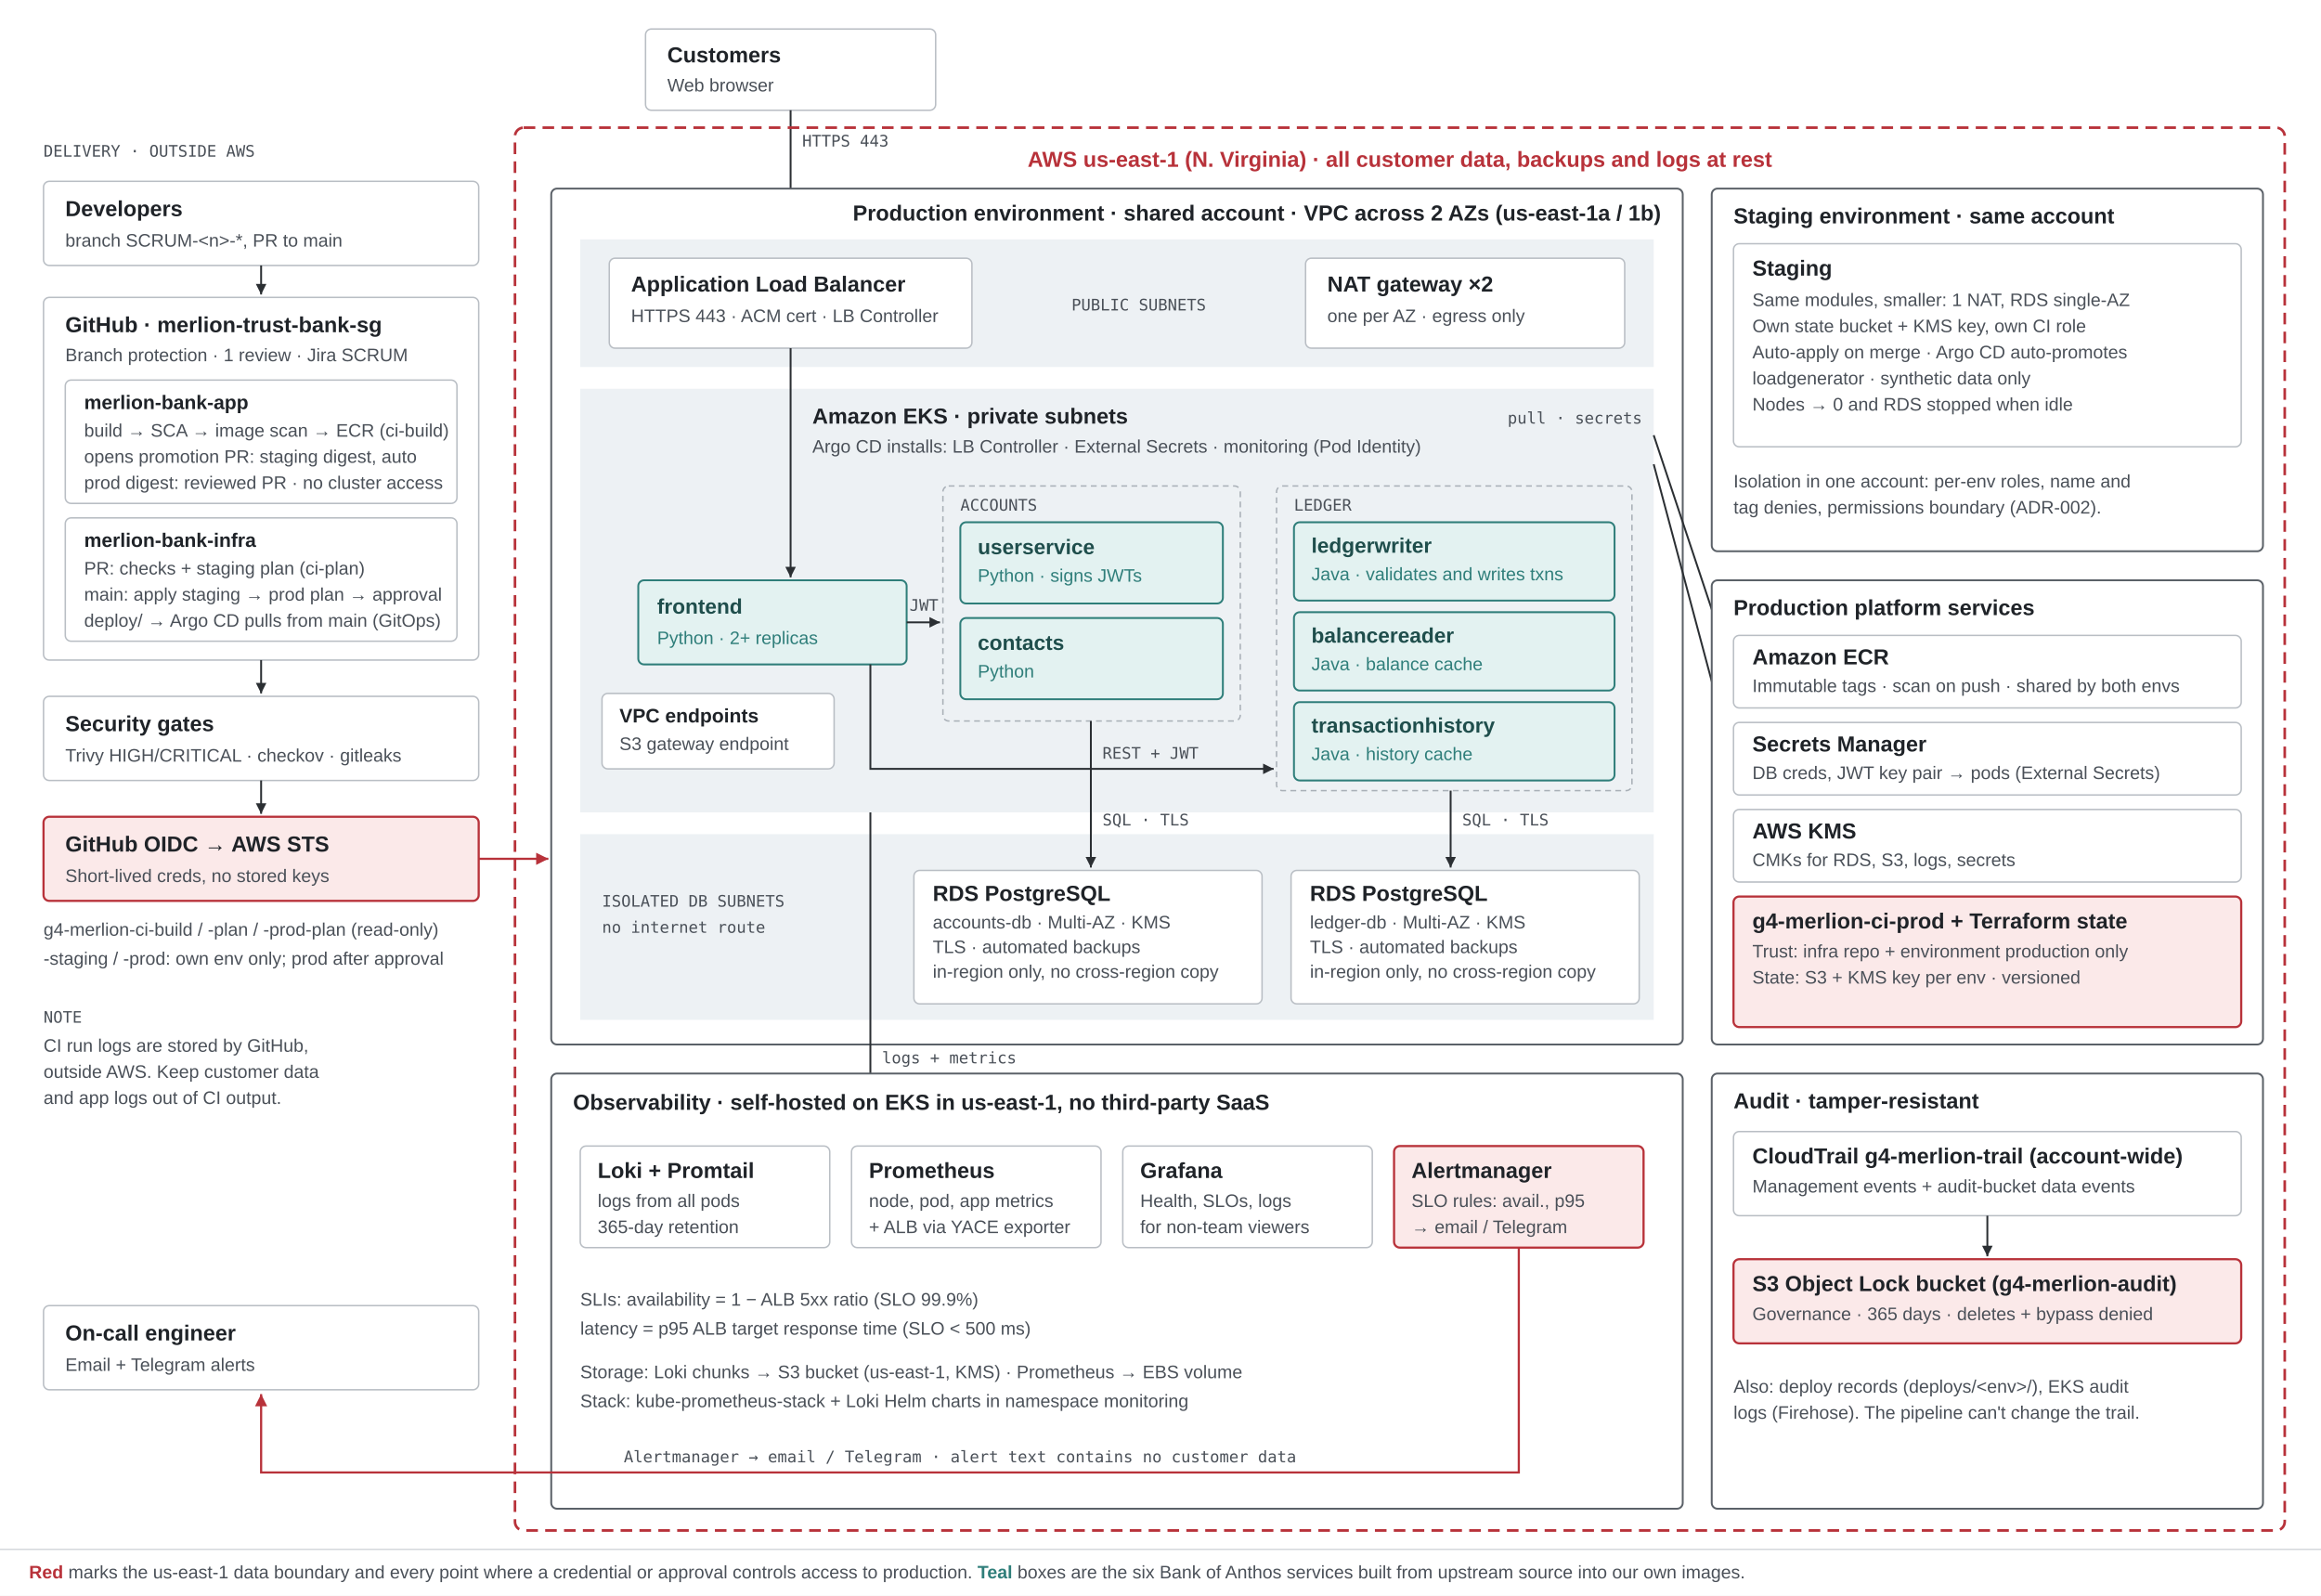
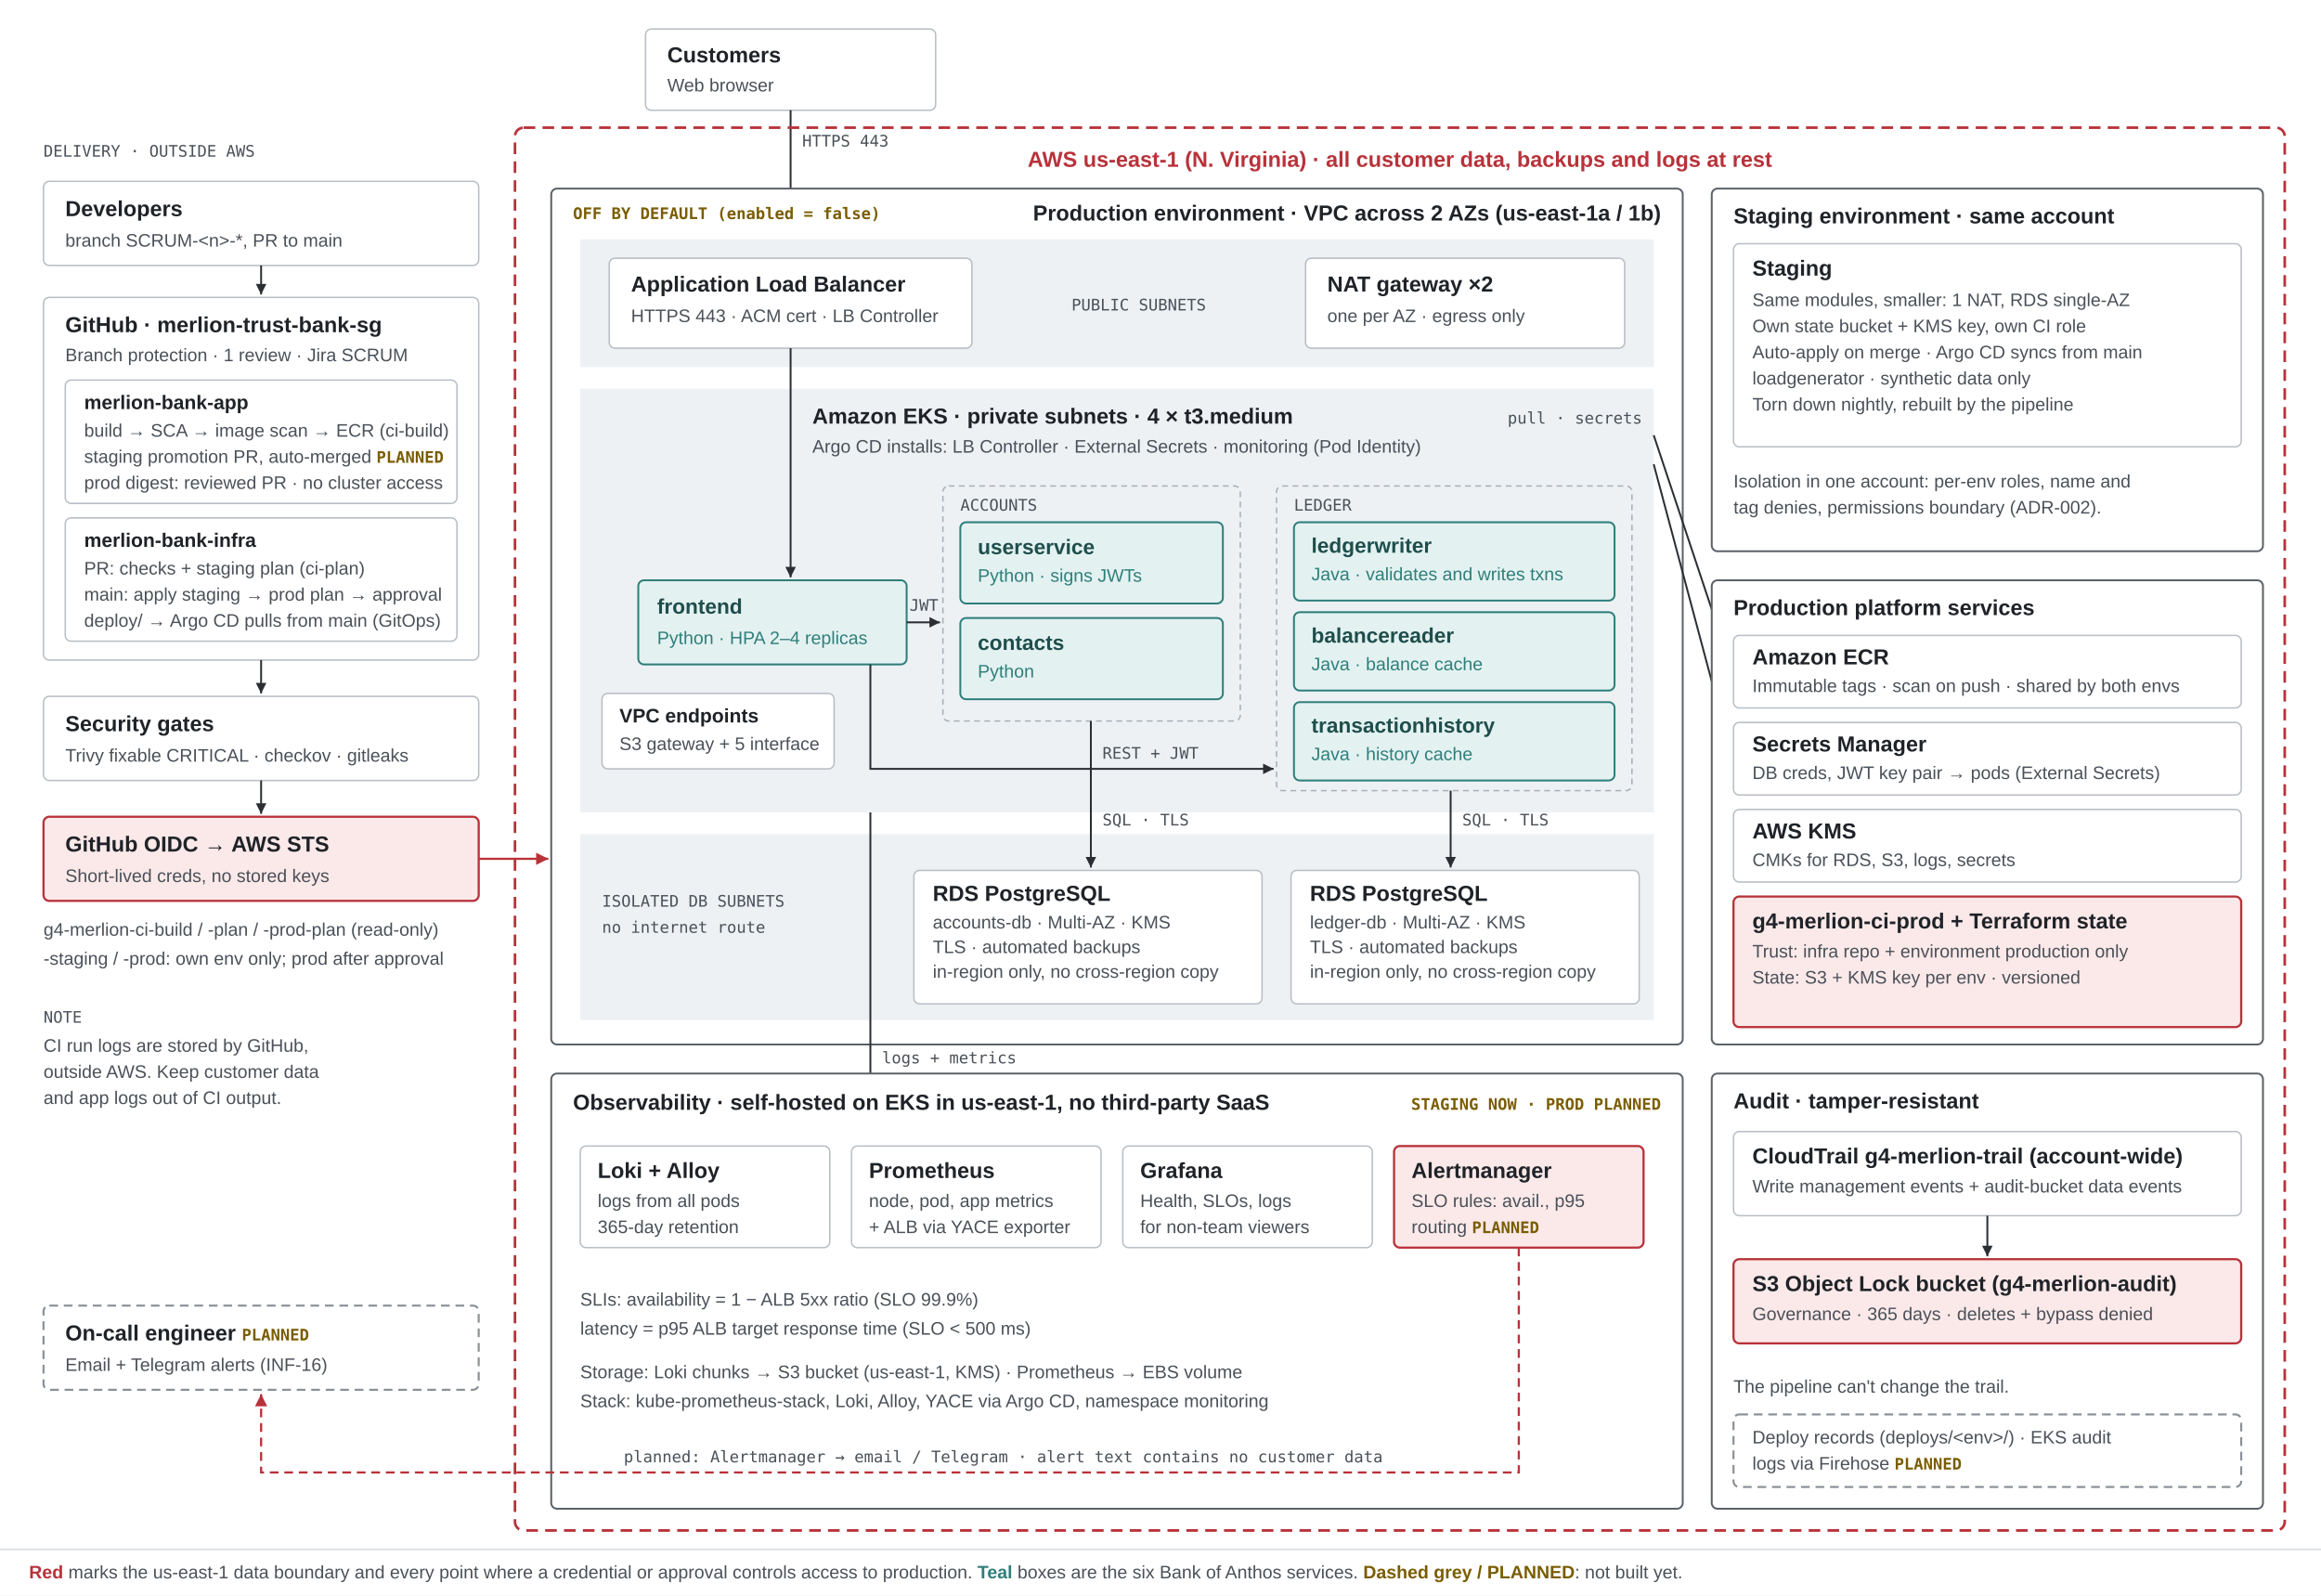
<svg xmlns="http://www.w3.org/2000/svg" width="3200" height="2200" viewBox="0 0 1600 1100" font-family="Segoe UI, Arial, sans-serif">
  <defs>
    <marker id="a" viewBox="0 0 10 10" refX="9" refY="5" markerWidth="7" markerHeight="7" orient="auto-start-reverse">
      <path d="M1 1L9 5L1 9z" fill="#2B2F33" />
    </marker>
    <marker id="r" viewBox="0 0 10 10" refX="9" refY="5" markerWidth="7" markerHeight="7" orient="auto-start-reverse">
      <path d="M1 1L9 5L1 9z" fill="#B8323A" />
    </marker>
    <style>
.box{fill:#FFFFFF;stroke:#B9BEC4;stroke-width:1}
.frame{fill:#FFFFFF;stroke:#5B6168;stroke-width:1.3}
.band{fill:#EDF1F4;stroke:none}
.grp{fill:none;stroke:#A9B0B7;stroke-width:1;stroke-dasharray:4 3}
.teal{fill:#E3F2F1;stroke:#2F7E7A;stroke-width:1.3}
.red{fill:#FBE9E9;stroke:#B8323A;stroke-width:1.5}
.t{font-size:15px;font-weight:600;fill:#1F2328}
.t2{font-size:13.5px;font-weight:600;fill:#1F2328}
.tt{font-size:14.5px;font-weight:600;fill:#1F4E4C}
.st{font-size:12.5px;fill:#2F7E7A}
.s{font-size:12.5px;fill:#4A5058}
.m{font-size:11px;font-family:Consolas, monospace;fill:#4A5058}
.arr{stroke:#2B2F33;stroke-width:1.3;fill:none}
.rarr{stroke:#B8323A;stroke-width:1.5;fill:none}
+ .plan{fill:#FFFFFF;stroke:#8A9097;stroke-width:1.4;stroke-dasharray:6 4}
+ .parr{stroke:#B8323A;stroke-width:1.5;fill:none;stroke-dasharray:6 4}
+ .pl{font-size:11px;font-family:Consolas, monospace;font-weight:600;fill:#7A5C00}
</style>
  </defs>
  <rect width="1600" height="1100" fill="#FFFFFF" />
  <rect class="box" x="445" y="20" width="200" height="56" rx="4" />
  <text class="t" x="460" y="43">Customers</text>
  <text class="s" x="460" y="63">Web browser</text>
  <line class="arr" x1="545" y1="76" x2="545" y2="176" marker-end="url(#a)" />
  <text class="m" x="553" y="101">HTTPS 443</text>
  <rect x="355" y="88" width="1220" height="967" rx="6" fill="none" stroke="#B8323A" stroke-width="1.8" stroke-dasharray="8 5" />
  <text x="965" y="115" text-anchor="middle" font-size="15" font-weight="600" fill="#B8323A">AWS us-east-1 (N. Virginia) · all customer data, backups and logs at rest</text>
  <text class="m" x="30" y="108" font-size="12">DELIVERY · OUTSIDE AWS</text>
  <rect class="box" x="30" y="125" width="300" height="58" rx="4" />
  <text class="t" x="45" y="149">Developers</text>
  <text class="s" x="45" y="170">branch SCRUM-&lt;n&gt;-*, PR to main</text>
  <line class="arr" x1="180" y1="183" x2="180" y2="203" marker-end="url(#a)" />
  <rect class="box" x="30" y="205" width="300" height="250" rx="4" />
  <text class="t" x="45" y="229">GitHub · merlion-trust-bank-sg</text>
  <text class="s" x="45" y="249">Branch protection · 1 review · Jira SCRUM</text>
  <rect class="box" x="45" y="262" width="270" height="85" rx="4" />
  <text class="t2" x="58" y="282">merlion-bank-app</text>
  <text class="s" x="58" y="301">build → SCA → image scan → ECR (ci-build)</text>
-   <text class="s" x="58" y="319">opens promotion PR: staging digest, auto</text>
+   <text class="s" x="58" y="319">staging promotion PR, auto-merged <tspan class="pl">PLANNED</tspan>
+   </text>
  <text class="s" x="58" y="337">prod digest: reviewed PR · no cluster access</text>
  <rect class="box" x="45" y="357" width="270" height="85" rx="4" />
  <text class="t2" x="58" y="377">merlion-bank-infra</text>
  <text class="s" x="58" y="396">PR: checks + staging plan (ci-plan)</text>
  <text class="s" x="58" y="414">main: apply staging → prod plan → approval</text>
  <text class="s" x="58" y="432">deploy/ → Argo CD pulls from main (GitOps)</text>
  <line class="arr" x1="180" y1="455" x2="180" y2="478" marker-end="url(#a)" />
  <rect class="box" x="30" y="480" width="300" height="58" rx="4" />
  <text class="t" x="45" y="504">Security gates</text>
-   <text class="s" x="45" y="525">Trivy HIGH/CRITICAL · checkov · gitleaks</text>
+   <text class="s" x="45" y="525">Trivy fixable CRITICAL · checkov · gitleaks</text>
  <line class="arr" x1="180" y1="538" x2="180" y2="561" marker-end="url(#a)" />
  <rect class="red" x="30" y="563" width="300" height="58" rx="4" />
  <text class="t" x="45" y="587">GitHub OIDC → AWS STS</text>
  <text class="s" x="45" y="608">Short-lived creds, no stored keys</text>
  <line class="rarr" x1="330" y1="592" x2="378" y2="592" marker-end="url(#r)" />
  <text class="s" x="30" y="645">g4-merlion-ci-build / -plan / -prod-plan (read-only)</text>
  <text class="s" x="30" y="665">-staging / -prod: own env only; prod after approval</text>
  <text class="m" x="30" y="705" font-size="12">NOTE</text>
  <text class="s" x="30" y="725">CI run logs are stored by GitHub,</text>
  <text class="s" x="30" y="743">outside AWS. Keep customer data</text>
  <text class="s" x="30" y="761">and app logs out of CI output.</text>
-   <rect class="box" x="30" y="900" width="300" height="58" rx="4" />
-   <text class="t" x="45" y="924">On-call engineer</text>
-   <text class="s" x="45" y="945">Email + Telegram alerts</text>
+   <rect class="plan" x="30" y="900" width="300" height="58" rx="4" />
+   <text class="t" x="45" y="924">On-call engineer <tspan class="pl">PLANNED</tspan>
+   </text>
+   <text class="s" x="45" y="945">Email + Telegram alerts (INF-16)</text>
  <rect class="frame" x="380" y="130" width="780" height="590" rx="4" />
-   <text class="t" x="1145" y="152" text-anchor="end">Production environment · shared account · VPC across 2 AZs (us-east-1a / 1b)</text>
+   <text class="pl" x="395" y="151">OFF BY DEFAULT (enabled = false)</text>
+   <text class="t" x="1145" y="152" text-anchor="end">Production environment · VPC across 2 AZs (us-east-1a / 1b)</text>
  <rect class="band" x="400" y="165" width="740" height="88" />
  <rect class="box" x="420" y="178" width="250" height="62" rx="4" />
  <text class="t" x="435" y="201">Application Load Balancer</text>
  <text class="s" x="435" y="222">HTTPS 443 · ACM cert · LB Controller</text>
  <text class="m" x="785" y="214" text-anchor="middle">PUBLIC SUBNETS</text>
  <rect class="box" x="900" y="178" width="220" height="62" rx="4" />
  <text class="t" x="915" y="201">NAT gateway ×2</text>
  <text class="s" x="915" y="222">one per AZ · egress only</text>
  <rect class="band" x="400" y="268" width="740" height="292" />
-   <text class="t" x="560" y="292">Amazon EKS · private subnets</text>
+   <text class="t" x="560" y="292">Amazon EKS · private subnets · 4 × t3.medium</text>
  <text class="s" x="560" y="312">Argo CD installs: LB Controller · External Secrets · monitoring (Pod Identity)</text>
  <text class="m" x="1132" y="292" text-anchor="end">pull · secrets</text>
  <line class="arr" x1="545" y1="240" x2="545" y2="398" marker-end="url(#a)" />
  <rect class="teal" x="440" y="400" width="185" height="58" rx="4" />
  <text class="tt" x="453" y="423">frontend</text>
-   <text class="st" x="453" y="444">Python · 2+ replicas</text>
+   <text class="st" x="453" y="444">Python · HPA 2–4 replicas</text>
  <rect class="box" x="415" y="478" width="160" height="52" rx="4" />
  <text class="t2" x="427" y="498">VPC endpoints</text>
-   <text class="s" x="427" y="517" font-size="11.5">S3 gateway endpoint</text>
+   <text class="s" x="427" y="517" font-size="11.5">S3 gateway + 5 interface</text>
  <rect class="grp" x="650" y="335" width="205" height="162" rx="4" />
  <text class="m" x="662" y="352">ACCOUNTS</text>
  <rect class="teal" x="662" y="360" width="181" height="56" rx="4" />
  <text class="tt" x="674" y="382">userservice</text>
  <text class="st" x="674" y="401">Python · signs JWTs</text>
  <rect class="teal" x="662" y="426" width="181" height="56" rx="4" />
  <text class="tt" x="674" y="448">contacts</text>
  <text class="st" x="674" y="467">Python</text>
  <line class="arr" x1="625" y1="429" x2="648" y2="429" marker-end="url(#a)" />
  <text class="m" x="627" y="421">JWT</text>
  <rect class="grp" x="880" y="335" width="245" height="210" rx="4" />
  <text class="m" x="892" y="352">LEDGER</text>
  <rect class="teal" x="892" y="360" width="221" height="54" rx="4" />
  <text class="tt" x="904" y="381">ledgerwriter</text>
  <text class="st" x="904" y="400">Java · validates and writes txns</text>
  <rect class="teal" x="892" y="422" width="221" height="54" rx="4" />
  <text class="tt" x="904" y="443">balancereader</text>
  <text class="st" x="904" y="462">Java · balance cache</text>
  <rect class="teal" x="892" y="484" width="221" height="54" rx="4" />
  <text class="tt" x="904" y="505">transactionhistory</text>
  <text class="st" x="904" y="524">Java · history cache</text>
  <path class="arr" d="M600 458 L600 530 L878 530" marker-end="url(#a)" />
  <text class="m" x="760" y="523">REST + JWT</text>
  <rect class="band" x="400" y="575" width="740" height="128" />
  <text class="m" x="415" y="625">ISOLATED DB SUBNETS</text>
  <text class="m" x="415" y="643">no internet route</text>
  <rect class="box" x="630" y="600" width="240" height="92" rx="4" />
  <text class="t" x="643" y="621">RDS PostgreSQL</text>
  <text class="s" x="643" y="640">accounts-db · Multi-AZ · KMS</text>
  <text class="s" x="643" y="657">TLS · automated backups</text>
  <text class="s" x="643" y="674">in-region only, no cross-region copy</text>
  <rect class="box" x="890" y="600" width="240" height="92" rx="4" />
  <text class="t" x="903" y="621">RDS PostgreSQL</text>
  <text class="s" x="903" y="640">ledger-db · Multi-AZ · KMS</text>
  <text class="s" x="903" y="657">TLS · automated backups</text>
  <text class="s" x="903" y="674">in-region only, no cross-region copy</text>
  <line class="arr" x1="752" y1="497" x2="752" y2="598" marker-end="url(#a)" />
  <text class="m" x="760" y="569">SQL · TLS</text>
  <line class="arr" x1="1000" y1="545" x2="1000" y2="598" marker-end="url(#a)" />
  <text class="m" x="1008" y="569">SQL · TLS</text>
  <line class="arr" x1="1140" y1="300" x2="1194" y2="462" marker-end="url(#a)" />
  <line class="arr" x1="1140" y1="320" x2="1194" y2="522" marker-end="url(#a)" />
  <rect class="frame" x="1180" y="130" width="380" height="250" rx="4" />
  <text class="t" x="1195" y="154">Staging environment · same account</text>
  <rect class="box" x="1195" y="168" width="350" height="140" rx="4" />
  <text class="t" x="1208" y="190">Staging</text>
  <text class="s" x="1208" y="211">Same modules, smaller: 1 NAT, RDS single-AZ</text>
  <text class="s" x="1208" y="229">Own state bucket + KMS key, own CI role</text>
-   <text class="s" x="1208" y="247">Auto-apply on merge · Argo CD auto-promotes</text>
+   <text class="s" x="1208" y="247">Auto-apply on merge · Argo CD syncs from main</text>
  <text class="s" x="1208" y="265">loadgenerator · synthetic data only</text>
-   <text class="s" x="1208" y="283">Nodes → 0 and RDS stopped when idle</text>
+   <text class="s" x="1208" y="283">Torn down nightly, rebuilt by the pipeline</text>
  <text class="s" x="1195" y="336">Isolation in one account: per-env roles, name and</text>
  <text class="s" x="1195" y="354">tag denies, permissions boundary (ADR-002).</text>
  <rect class="frame" x="1180" y="400" width="380" height="320" rx="4" />
  <text class="t" x="1195" y="424">Production platform services</text>
  <rect class="box" x="1195" y="438" width="350" height="50" rx="4" />
  <text class="t" x="1208" y="458">Amazon ECR</text>
  <text class="s" x="1208" y="477">Immutable tags · scan on push · shared by both envs</text>
  <rect class="box" x="1195" y="498" width="350" height="50" rx="4" />
  <text class="t" x="1208" y="518">Secrets Manager</text>
  <text class="s" x="1208" y="537">DB creds, JWT key pair → pods (External Secrets)</text>
  <rect class="box" x="1195" y="558" width="350" height="50" rx="4" />
  <text class="t" x="1208" y="578">AWS KMS</text>
  <text class="s" x="1208" y="597">CMKs for RDS, S3, logs, secrets</text>
  <rect class="red" x="1195" y="618" width="350" height="90" rx="4" />
  <text class="t" x="1208" y="640">g4-merlion-ci-prod + Terraform state</text>
  <text class="s" x="1208" y="660">Trust: infra repo + environment production only</text>
  <text class="s" x="1208" y="678">State: S3 + KMS key per env · versioned</text>
  <line class="arr" x1="600" y1="560" x2="600" y2="776" />
  <path class="arr" d="M600 776 L486 776 L486 788" marker-end="url(#a)" />
  <text class="m" x="608" y="733">logs + metrics</text>
  <rect class="frame" x="380" y="740" width="780" height="300" rx="4" />
  <text class="t" x="395" y="765">Observability · self-hosted on EKS in us-east-1, no third-party SaaS</text>
+   <text class="pl" x="1145" y="765" text-anchor="end">STAGING NOW · PROD PLANNED</text>
  <rect class="box" x="400" y="790" width="172" height="70" rx="4" />
-   <text class="t" x="412" y="812">Loki + Promtail</text>
+   <text class="t" x="412" y="812">Loki + Alloy</text>
  <text class="s" x="412" y="832">logs from all pods</text>
  <text class="s" x="412" y="850">365-day retention</text>
  <rect class="box" x="587" y="790" width="172" height="70" rx="4" />
  <text class="t" x="599" y="812">Prometheus</text>
  <text class="s" x="599" y="832">node, pod, app metrics</text>
  <text class="s" x="599" y="850">+ ALB via YACE exporter</text>
  <rect class="box" x="774" y="790" width="172" height="70" rx="4" />
  <text class="t" x="786" y="812">Grafana</text>
  <text class="s" x="786" y="832">Health, SLOs, logs</text>
  <text class="s" x="786" y="850">for non-team viewers</text>
  <rect class="red" x="961" y="790" width="172" height="70" rx="4" />
  <text class="t" x="973" y="812">Alertmanager</text>
  <text class="s" x="973" y="832">SLO rules: avail., p95</text>
-   <text class="s" x="973" y="850">→ email / Telegram</text>
+   <text class="s" x="973" y="850">routing <tspan class="pl">PLANNED</tspan>
+   </text>
  <text class="s" x="400" y="900">SLIs: availability = 1 − ALB 5xx ratio (SLO 99.9%)</text>
  <text class="s" x="400" y="920">latency = p95 ALB target response time (SLO &lt; 500 ms)</text>
  <text class="s" x="400" y="950">Storage: Loki chunks → S3 bucket (us-east-1, KMS) · Prometheus → EBS volume</text>
-   <text class="s" x="400" y="970">Stack: kube-prometheus-stack + Loki Helm charts in namespace monitoring</text>
-   <path class="rarr" d="M1047 860 L1047 1015 L180 1015 L180 961" marker-end="url(#r)" />
-   <text class="m" x="430" y="1008">Alertmanager → email / Telegram · alert text contains no customer data</text>
+   <text class="s" x="400" y="970">Stack: kube-prometheus-stack, Loki, Alloy, YACE via Argo CD, namespace monitoring</text>
+   <path class="parr" d="M1047 860 L1047 1015 L180 1015 L180 961" marker-end="url(#r)" />
+   <text class="m" x="430" y="1008">planned: Alertmanager → email / Telegram · alert text contains no customer data</text>
  <rect class="frame" x="1180" y="740" width="380" height="300" rx="4" />
  <text class="t" x="1195" y="764">Audit · tamper-resistant</text>
  <rect class="box" x="1195" y="780" width="350" height="58" rx="4" />
  <text class="t" x="1208" y="802">CloudTrail g4-merlion-trail (account-wide)</text>
-   <text class="s" x="1208" y="822">Management events + audit-bucket data events</text>
+   <text class="s" x="1208" y="822">Write management events + audit-bucket data events</text>
  <line class="arr" x1="1370" y1="838" x2="1370" y2="866" marker-end="url(#a)" />
  <rect class="red" x="1195" y="868" width="350" height="58" rx="4" />
  <text class="t" x="1208" y="890">S3 Object Lock bucket (g4-merlion-audit)</text>
  <text class="s" x="1208" y="910">Governance · 365 days · deletes + bypass denied</text>
-   <text class="s" x="1195" y="960">Also: deploy records (deploys/&lt;env&gt;/), EKS audit</text>
-   <text class="s" x="1195" y="978">logs (Firehose). The pipeline can't change the trail.</text>
+   <text class="s" x="1195" y="960">The pipeline can't change the trail.</text>
+   <rect class="plan" x="1195" y="975" width="350" height="50" rx="4" />
+   <text class="s" x="1208" y="995">Deploy records (deploys/&lt;env&gt;/) · EKS audit</text>
+   <text class="s" x="1208" y="1013">logs via Firehose <tspan class="pl">PLANNED</tspan>
+   </text>
  <line x1="0" y1="1068" x2="1600" y2="1068" stroke="#D5D9DD" stroke-width="1" />
  <text class="s" x="20" y="1088">
-     <tspan fill="#B8323A" font-weight="600">Red</tspan> marks the us-east-1 data boundary and every point where a credential or approval controls access to production. <tspan fill="#2F7E7A" font-weight="600">Teal</tspan> boxes are the six Bank of Anthos services built from upstream source into our own images.</text>
+     <tspan fill="#B8323A" font-weight="600">Red</tspan> marks the us-east-1 data boundary and every point where a credential or approval controls access to production. <tspan fill="#2F7E7A" font-weight="600">Teal</tspan> boxes are the six Bank of Anthos services. <tspan fill="#7A5C00" font-weight="600">Dashed grey / PLANNED</tspan>: not built yet.</text>
</svg>
